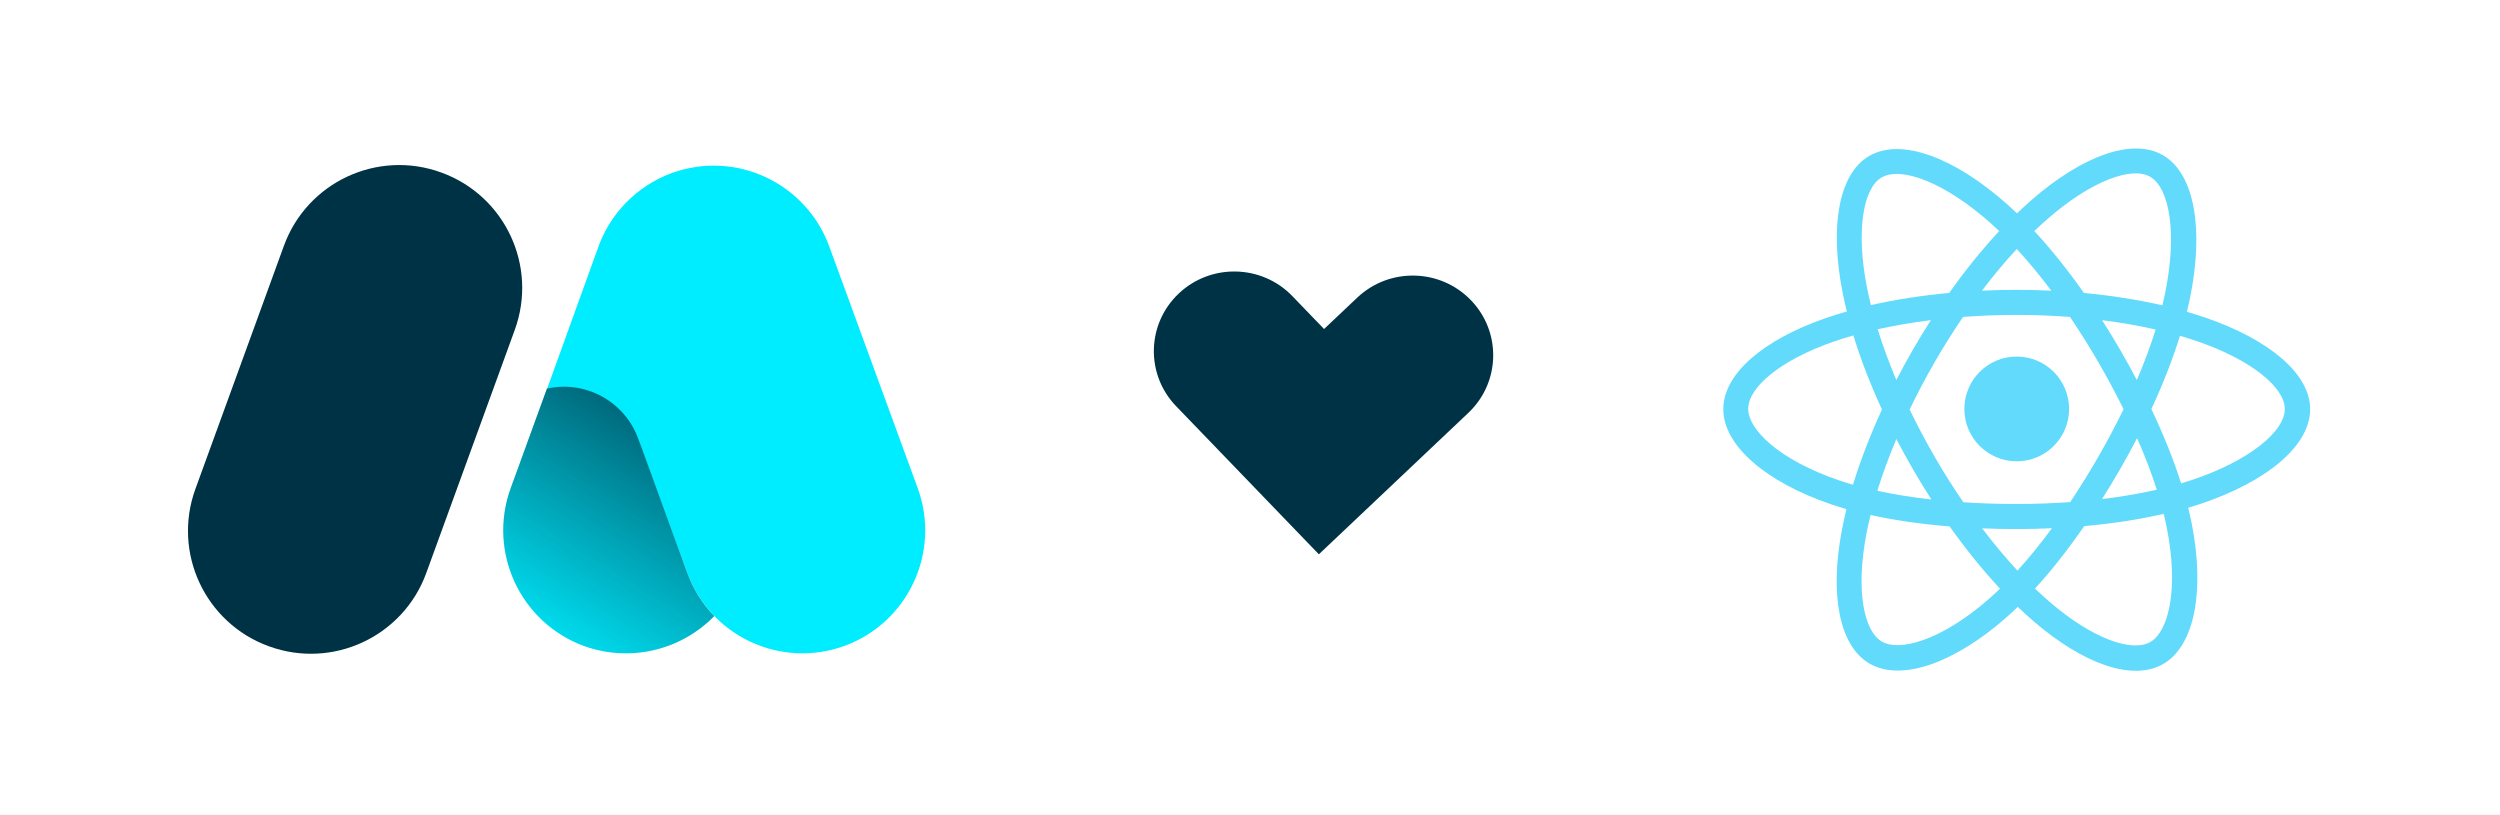
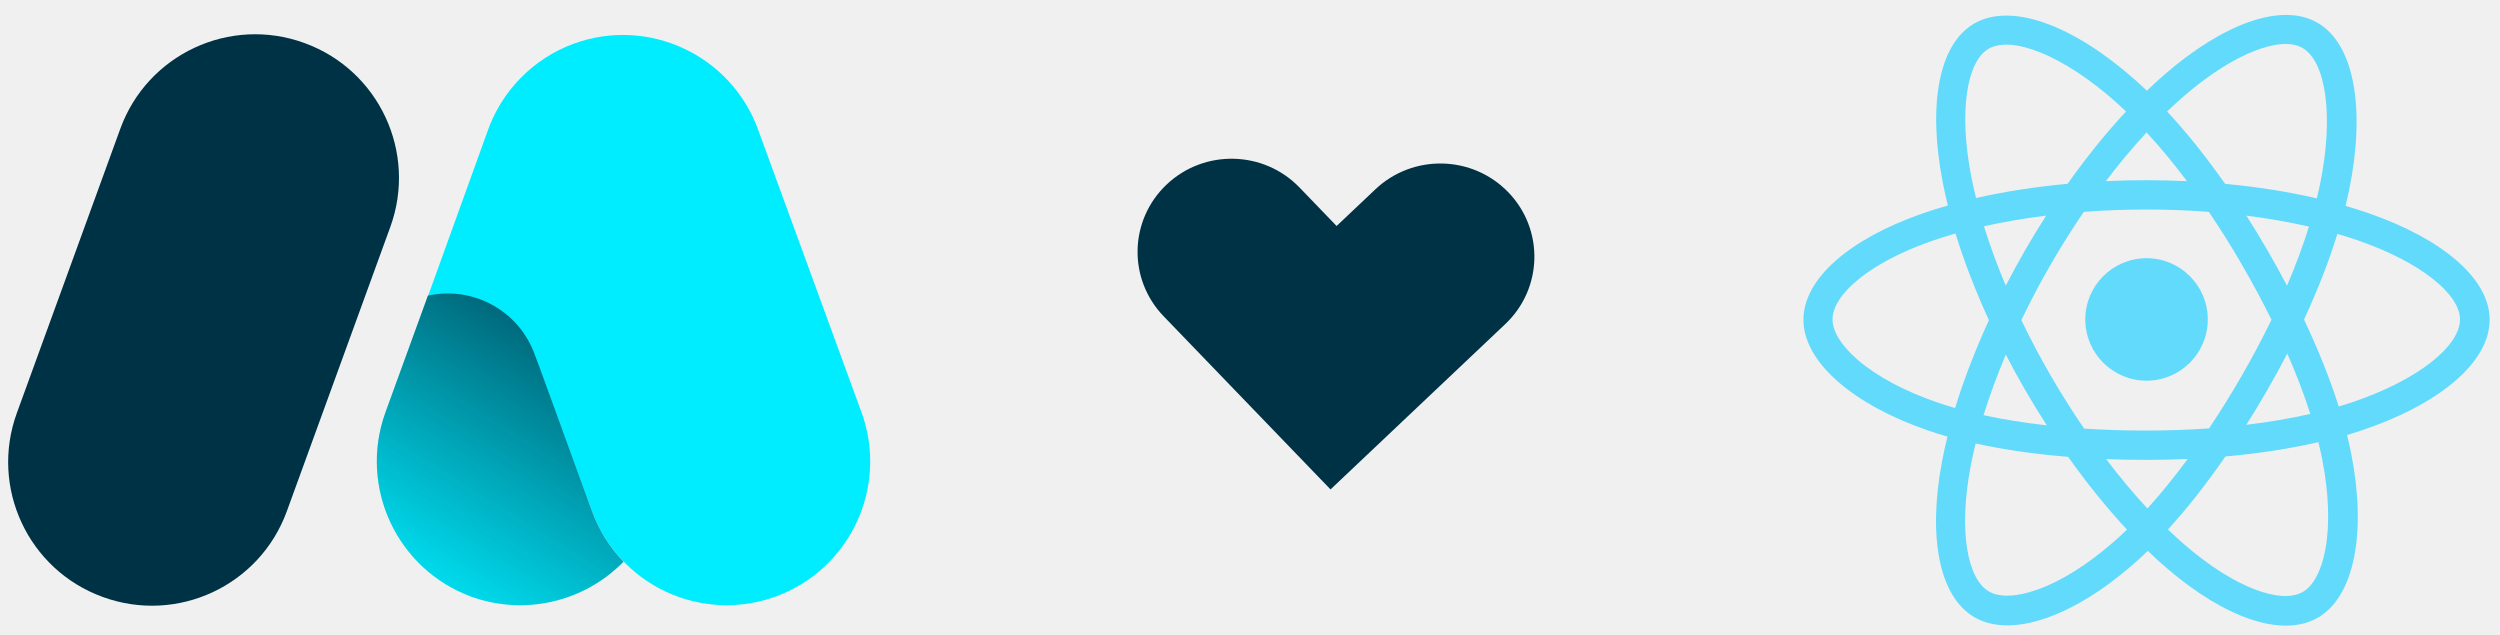
- <svg xmlns="http://www.w3.org/2000/svg" width="221px" height="72px" viewBox="0 0 221 72" version="1.1">
+ <svg xmlns="http://www.w3.org/2000/svg" width="189px" height="48px" viewBox="0 0 189 48" version="1.1">
  <defs>
    <linearGradient x1="24.656%" y1="107.937%" x2="89.693%" y2="-23.639%" id="linearGradient-1">
      <stop stop-color="#003245" stop-opacity="0" offset="0%" />
      <stop stop-color="#003245" offset="100%" />
    </linearGradient>
  </defs>
-   <g id="MisticaLogo---Imagotype" stroke="none" stroke-width="1" fill="none" fill-rule="evenodd">
-     <rect fill="#FFFFFF" x="0" y="0" width="221" height="72" />
-     <g id="Group" transform="translate(13, 11)" fill-rule="nonzero">
-       <g id="favicon_32">
-         <rect id="Rectangle" fill="#003245" transform="translate(18.39025, 25.1908) rotate(-70) translate(-18.39025, -25.1908) " x="-3.894" y="14.331" width="44.568" height="21.72" rx="10.848" />
-         <path d="M35.352,23.4 C38.778,22.667 42.217,24.587 43.392,27.888 L43.752,28.848 L47.736,39.6 C48.716,42.305 50.731,44.511 53.337,45.73 C55.943,46.95 58.927,47.085 61.632,46.104 L61.632,46.104 C67.269,44.053 70.179,37.824 68.136,32.184 L60.312,10.8 C58.261,5.163 52.032,2.253 46.392,4.296 L46.392,4.296 C43.291,5.431 40.873,7.912 39.816,11.04 L35.352,23.4 Z" id="Path" fill="#00EDFF" />
-         <path d="M47.736,39.6 L43.8,28.8 L43.44,27.84 C42.263,24.517 38.794,22.592 35.352,23.352 L32.136,32.184 C30.105,37.816 32.998,44.033 38.616,46.104 L38.616,46.104 C42.642,47.558 47.145,46.526 50.136,43.464 C49.072,42.36 48.254,41.043 47.736,39.6 L47.736,39.6 Z" id="Path" fill="#00EDFF" />
-         <path d="M47.736,39.6 L43.8,28.8 L43.44,27.84 C42.263,24.517 38.794,22.592 35.352,23.352 L32.136,32.184 C30.105,37.816 32.998,44.033 38.616,46.104 L38.616,46.104 C42.642,47.558 47.145,46.526 50.136,43.464 C49.072,42.36 48.254,41.043 47.736,39.6 L47.736,39.6 Z" id="Path" fill="url(#linearGradient-1)" />
+   <g id="Page-1" stroke="none" stroke-width="1" fill="none" fill-rule="evenodd">
+     <g id="mistica-react-logo" transform="translate(-3, -1)" fill-rule="nonzero">
+       <g id="Group">
+         <g id="favicon_32">
+           <rect id="Rectangle" fill="#003245" transform="translate(18.39025, 25.1908) rotate(-70) translate(-18.39025, -25.1908) " x="-3.894" y="14.331" width="44.568" height="21.72" rx="10.848" />
+           <path d="M35.352,23.4 C38.778,22.667 42.217,24.587 43.392,27.888 L43.752,28.848 L47.736,39.6 C48.716,42.305 50.731,44.511 53.337,45.73 C55.943,46.95 58.927,47.085 61.632,46.104 L61.632,46.104 C67.269,44.053 70.179,37.824 68.136,32.184 L60.312,10.8 C58.261,5.163 52.032,2.253 46.392,4.296 L46.392,4.296 C43.291,5.431 40.873,7.912 39.816,11.04 L35.352,23.4 Z" id="Path" fill="#00EDFF" />
+           <path d="M47.736,39.6 L43.8,28.8 L43.44,27.84 C42.263,24.517 38.794,22.592 35.352,23.352 L32.136,32.184 C30.105,37.816 32.998,44.033 38.616,46.104 L38.616,46.104 C42.642,47.558 47.145,46.526 50.136,43.464 C49.072,42.36 48.254,41.043 47.736,39.6 L47.736,39.6 Z" id="Path" fill="#00EDFF" />
+           <path d="M47.736,39.6 L43.8,28.8 L43.44,27.84 C42.263,24.517 38.794,22.592 35.352,23.352 L32.136,32.184 C30.105,37.816 32.998,44.033 38.616,46.104 L38.616,46.104 C42.642,47.558 47.145,46.526 50.136,43.464 C49.072,42.36 48.254,41.043 47.736,39.6 L47.736,39.6 Z" id="Path" fill="url(#linearGradient-1)" />
+         </g>
+         <g id="react" transform="translate(139, 2)" fill="#61DAFB">
+           <path d="M27.594,4.674 C32.065,0.783 36.491,-0.845 39.197,0.716 C42.019,2.344 42.846,7.289 41.582,13.427 C41.503,13.809 41.417,14.188 41.324,14.567 C41.885,14.728 42.441,14.904 42.994,15.093 C48.597,17.022 52.217,20.045 52.217,23.17 C52.217,26.429 48.348,29.615 42.401,31.586 C42.086,31.69 41.764,31.79 41.436,31.887 C41.553,32.359 41.657,32.821 41.747,33.274 C42.921,39.207 42.017,44.082 39.234,45.694 C36.54,47.254 32.186,45.721 27.777,41.926 C27.297,41.513 26.83,41.086 26.374,40.646 C26.013,40.996 25.652,41.33 25.292,41.644 C20.74,45.624 16.066,47.276 13.28,45.669 C10.584,44.113 9.736,39.575 10.822,33.858 C10.94,33.237 11.076,32.619 11.229,32.006 C10.758,31.871 10.29,31.725 9.826,31.567 C4.105,29.611 0.34,26.386 0.34,23.17 C0.34,20.056 3.848,17.054 9.34,15.138 C9.954,14.924 10.596,14.723 11.26,14.534 C11.118,13.965 10.99,13.392 10.877,12.816 C9.739,6.999 10.539,2.35 13.243,0.784 C16.063,-0.849 20.758,0.905 25.443,5.066 C25.735,5.325 26.021,5.59 26.303,5.86 C26.723,5.454 27.154,5.058 27.594,4.674 Z M39.269,32.426 C37.121,32.922 34.752,33.286 32.244,33.508 C30.818,35.572 29.358,37.431 27.896,39.03 C28.333,39.45 28.768,39.847 29.201,40.219 C32.97,43.463 36.466,44.693 38.101,43.747 C38.869,43.302 39.49,42.192 39.799,40.527 C40.143,38.673 40.069,36.303 39.55,33.68 C39.469,33.271 39.375,32.853 39.269,32.426 Z M13.359,32.525 C13.216,33.095 13.09,33.67 12.98,34.247 C12.052,39.133 12.732,42.777 14.368,43.72 C15.137,44.164 16.409,44.148 18.006,43.583 C19.784,42.956 21.8,41.708 23.813,39.948 C24.15,39.653 24.479,39.35 24.801,39.038 C23.286,37.413 21.783,35.556 20.349,33.537 C17.835,33.333 15.483,32.995 13.359,32.525 Z M29.389,33.698 C28.36,33.744 27.315,33.767 26.257,33.767 C25.228,33.767 24.216,33.747 23.223,33.708 C24.246,35.057 25.293,36.31 26.344,37.444 C27.359,36.326 28.379,35.07 29.389,33.698 Z M26.258,14.839 C24.659,14.839 23.077,14.9 21.535,15.016 C20.646,16.319 19.807,17.655 19.02,19.021 L19.02,19.021 L18.553,19.843 C17.94,20.945 17.36,22.065 16.813,23.202 C17.498,24.623 18.236,26.017 19.026,27.382 C19.82,28.754 20.666,30.095 21.561,31.403 C23.073,31.501 24.643,31.551 26.257,31.551 C27.878,31.551 29.468,31.495 31.007,31.385 C31.88,30.074 32.71,28.735 33.496,27.369 C34.289,25.997 35.032,24.596 35.725,23.171 C35.025,21.759 34.279,20.371 33.489,19.008 C32.703,17.649 31.869,16.318 30.99,15.018 C29.447,14.9 27.864,14.839 26.258,14.839 Z M15.638,25.808 C14.979,27.371 14.415,28.908 13.957,30.387 C15.436,30.709 17.038,30.966 18.737,31.156 C18.173,30.281 17.63,29.393 17.109,28.492 C16.597,27.609 16.107,26.714 15.638,25.808 Z M36.92,25.728 C36.439,26.655 35.937,27.572 35.415,28.476 C34.902,29.367 34.371,30.247 33.823,31.116 C35.534,30.911 37.157,30.634 38.661,30.291 C38.197,28.837 37.613,27.308 36.92,25.728 Z M11.836,16.651 C11.236,16.821 10.64,17.009 10.051,17.213 C5.355,18.851 2.539,21.26 2.539,23.149 C2.539,24.037 3.188,25.13 4.475,26.232 C5.906,27.458 7.995,28.582 10.524,29.446 C10.948,29.591 11.375,29.724 11.805,29.847 C12.46,27.711 13.324,25.468 14.364,23.203 C13.337,20.97 12.485,18.763 11.836,16.651 Z M40.707,16.684 C40.069,18.749 39.217,20.931 38.182,23.16 C39.266,25.443 40.152,27.653 40.809,29.731 C41.105,29.643 41.397,29.553 41.68,29.459 L41.68,29.459 C46.814,27.757 49.976,25.154 49.976,23.149 C49.976,21.266 47.049,18.823 42.249,17.171 C41.752,17 41.237,16.838 40.707,16.684 Z M33.829,15.304 C34.373,16.157 34.899,17.022 35.406,17.898 C35.922,18.788 36.419,19.688 36.898,20.598 C37.555,19.062 38.112,17.564 38.559,16.131 C37.07,15.791 35.484,15.513 33.829,15.304 Z M18.69,15.3 C17.046,15.505 15.467,15.776 13.987,16.107 C14.438,17.561 14.99,19.065 15.636,20.596 C16.103,19.691 16.591,18.796 17.1,17.913 C17.609,17.03 18.139,16.159 18.69,15.3 Z M38.067,2.623 C36.436,1.683 32.857,2.999 29.028,6.332 C28.621,6.687 28.223,7.051 27.835,7.426 C29.317,9.023 30.794,10.869 32.219,12.898 C34.666,13.128 37.003,13.498 39.155,13.994 C39.239,13.652 39.316,13.308 39.388,12.963 C40.479,7.665 39.804,3.625 38.067,2.623 Z M23.951,6.708 C19.906,3.117 16.069,1.685 14.334,2.689 C12.705,3.632 12.058,7.391 13.032,12.373 C13.138,12.909 13.257,13.442 13.389,13.971 C15.536,13.485 17.871,13.122 20.31,12.895 C21.733,10.888 23.222,9.045 24.729,7.427 C24.469,7.178 24.209,6.938 23.951,6.708 Z M26.282,9.011 C25.244,10.131 24.212,11.365 23.204,12.694 C25.247,12.599 27.292,12.599 29.335,12.696 C28.328,11.354 27.304,10.118 26.282,9.011 Z" id="Combined-Shape" />
+           <path d="M26.279,18.52 C28.836,18.52 30.908,20.593 30.908,23.15 C30.908,25.707 28.836,27.78 26.279,27.78 C23.722,27.78 21.649,25.707 21.649,23.15 C21.649,20.593 23.722,18.52 26.279,18.52" id="Path" />
+         </g>
+         <path d="M103.587,38 L90.967,24.905 C88.256,22.092 88.36,17.635 91.199,14.949 C94.038,12.263 98.536,12.366 101.247,15.179 L104.047,18.085 L106.98,15.311 C109.82,12.624 114.32,12.727 117.032,15.54 C119.744,18.354 119.64,22.813 116.8,25.499 L103.587,38 Z" id="Path" fill="#003245" />
      </g>
-       <g id="react" transform="translate(139, 2)">
-         <path d="M42.994,15.093 C42.441,14.904 41.885,14.728 41.324,14.567 C41.417,14.188 41.503,13.809 41.582,13.427 C42.846,7.289 42.019,2.344 39.197,0.716 C36.491,-0.845 32.065,0.783 27.594,4.674 C27.154,5.058 26.723,5.454 26.303,5.86 C26.021,5.59 25.735,5.325 25.443,5.066 C20.758,0.905 16.063,-0.849 13.243,0.784 C10.539,2.35 9.739,6.999 10.877,12.816 C10.99,13.392 11.118,13.965 11.26,14.534 C10.596,14.723 9.954,14.924 9.34,15.138 C3.848,17.054 0.34,20.056 0.34,23.17 C0.34,26.386 4.105,29.611 9.826,31.567 C10.29,31.725 10.758,31.871 11.229,32.006 C11.076,32.619 10.94,33.237 10.822,33.858 C9.736,39.575 10.584,44.113 13.28,45.669 C16.066,47.276 20.74,45.624 25.292,41.644 C25.652,41.33 26.013,40.996 26.374,40.646 C26.83,41.086 27.297,41.513 27.777,41.926 C32.186,45.721 36.54,47.254 39.234,45.694 C42.017,44.082 42.921,39.207 41.747,33.274 C41.657,32.821 41.553,32.359 41.436,31.887 C41.764,31.79 42.086,31.69 42.401,31.586 C48.348,29.615 52.217,26.429 52.217,23.17 C52.217,20.045 48.597,17.022 42.994,15.093 Z" id="Path" fill="#61DAFB" />
-         <path d="M41.68,29.459 C41.397,29.553 41.105,29.643 40.809,29.731 C40.152,27.653 39.266,25.443 38.182,23.16 C39.217,20.931 40.069,18.749 40.707,16.684 C41.237,16.838 41.752,17 42.249,17.171 C47.049,18.823 49.976,21.266 49.976,23.149 C49.976,25.154 46.814,27.757 41.68,29.459 L41.68,29.459 Z M39.55,33.68 C40.069,36.303 40.143,38.673 39.799,40.527 C39.49,42.192 38.869,43.302 38.101,43.747 C36.466,44.693 32.97,43.463 29.201,40.219 C28.768,39.847 28.333,39.45 27.896,39.03 C29.358,37.431 30.818,35.572 32.244,33.508 C34.752,33.286 37.121,32.922 39.269,32.426 C39.375,32.853 39.469,33.271 39.55,33.68 L39.55,33.68 Z M18.006,43.583 C16.409,44.148 15.137,44.164 14.368,43.72 C12.732,42.777 12.052,39.133 12.98,34.247 C13.09,33.67 13.216,33.095 13.359,32.525 C15.483,32.995 17.835,33.333 20.349,33.537 C21.783,35.556 23.286,37.413 24.801,39.038 C24.479,39.35 24.15,39.653 23.813,39.948 C21.8,41.708 19.784,42.956 18.006,43.583 L18.006,43.583 Z M10.524,29.446 C7.995,28.582 5.906,27.458 4.475,26.232 C3.188,25.13 2.539,24.037 2.539,23.149 C2.539,21.26 5.355,18.851 10.051,17.213 C10.64,17.009 11.236,16.821 11.836,16.651 C12.485,18.763 13.337,20.97 14.364,23.203 C13.324,25.468 12.46,27.711 11.805,29.847 C11.375,29.724 10.948,29.591 10.524,29.446 L10.524,29.446 Z M13.032,12.373 C12.058,7.391 12.705,3.632 14.334,2.689 C16.069,1.685 19.906,3.117 23.951,6.708 C24.209,6.938 24.469,7.178 24.729,7.427 C23.222,9.045 21.733,10.888 20.31,12.895 C17.871,13.122 15.536,13.485 13.389,13.971 C13.257,13.442 13.138,12.909 13.032,12.373 L13.032,12.373 Z M35.406,17.898 C34.899,17.022 34.373,16.157 33.829,15.304 C35.484,15.513 37.07,15.791 38.559,16.131 C38.112,17.564 37.555,19.062 36.898,20.598 C36.419,19.688 35.922,18.788 35.406,17.898 L35.406,17.898 Z M26.282,9.011 C27.304,10.118 28.328,11.354 29.335,12.696 C27.292,12.599 25.247,12.599 23.204,12.694 C24.212,11.365 25.244,10.131 26.282,9.011 L26.282,9.011 Z M17.1,17.913 C16.591,18.796 16.103,19.691 15.636,20.596 C14.99,19.065 14.438,17.561 13.987,16.107 C15.467,15.776 17.046,15.505 18.69,15.3 C18.139,16.159 17.609,17.03 17.1,17.913 L17.1,17.913 Z M18.737,31.156 C17.038,30.966 15.436,30.709 13.957,30.387 C14.415,28.908 14.979,27.371 15.638,25.808 C16.107,26.714 16.597,27.609 17.109,28.492 C17.63,29.393 18.173,30.281 18.737,31.156 L18.737,31.156 Z M26.344,37.444 C25.293,36.31 24.246,35.057 23.223,33.708 C24.216,33.747 25.228,33.767 26.257,33.767 C27.315,33.767 28.36,33.744 29.389,33.698 C28.379,35.07 27.359,36.326 26.344,37.444 Z M36.92,25.728 C37.613,27.308 38.197,28.837 38.661,30.291 C37.157,30.634 35.534,30.911 33.823,31.116 C34.371,30.247 34.902,29.367 35.415,28.476 C35.937,27.572 36.439,26.655 36.92,25.728 L36.92,25.728 Z M33.496,27.369 C32.71,28.735 31.88,30.074 31.007,31.385 C29.468,31.495 27.878,31.551 26.257,31.551 C24.643,31.551 23.073,31.501 21.561,31.403 C20.666,30.095 19.82,28.754 19.026,27.382 C18.236,26.017 17.498,24.623 16.813,23.202 C17.496,21.781 18.232,20.386 19.02,19.02 L19.02,19.021 C19.807,17.655 20.646,16.319 21.535,15.016 C23.077,14.9 24.659,14.839 26.258,14.839 C27.864,14.839 29.447,14.9 30.99,15.018 C31.869,16.318 32.703,17.649 33.489,19.008 C34.279,20.371 35.025,21.759 35.725,23.171 C35.032,24.596 34.289,25.997 33.496,27.369 L33.496,27.369 Z M38.067,2.623 C39.804,3.625 40.479,7.665 39.388,12.963 C39.316,13.308 39.239,13.652 39.155,13.994 C37.003,13.498 34.666,13.128 32.219,12.898 C30.794,10.869 29.317,9.023 27.835,7.426 C28.223,7.051 28.621,6.687 29.028,6.332 C32.857,2.999 36.436,1.683 38.067,2.623 L38.067,2.623 Z" id="Shape" fill="#FFFFFF" />
-         <path d="M26.279,18.52 C28.836,18.52 30.908,20.593 30.908,23.15 C30.908,25.707 28.836,27.78 26.279,27.78 C23.722,27.78 21.649,25.707 21.649,23.15 C21.649,20.593 23.722,18.52 26.279,18.52" id="Path" fill="#61DAFB" />
-       </g>
-       <path d="M103.587,38 L90.967,24.905 C88.256,22.092 88.36,17.635 91.199,14.949 C94.038,12.263 98.536,12.366 101.247,15.179 L104.047,18.085 L106.98,15.311 C109.82,12.624 114.32,12.727 117.032,15.54 C119.744,18.354 119.64,22.813 116.8,25.499 L103.587,38 Z" id="Path" fill="#003245" />
    </g>
  </g>
</svg>
